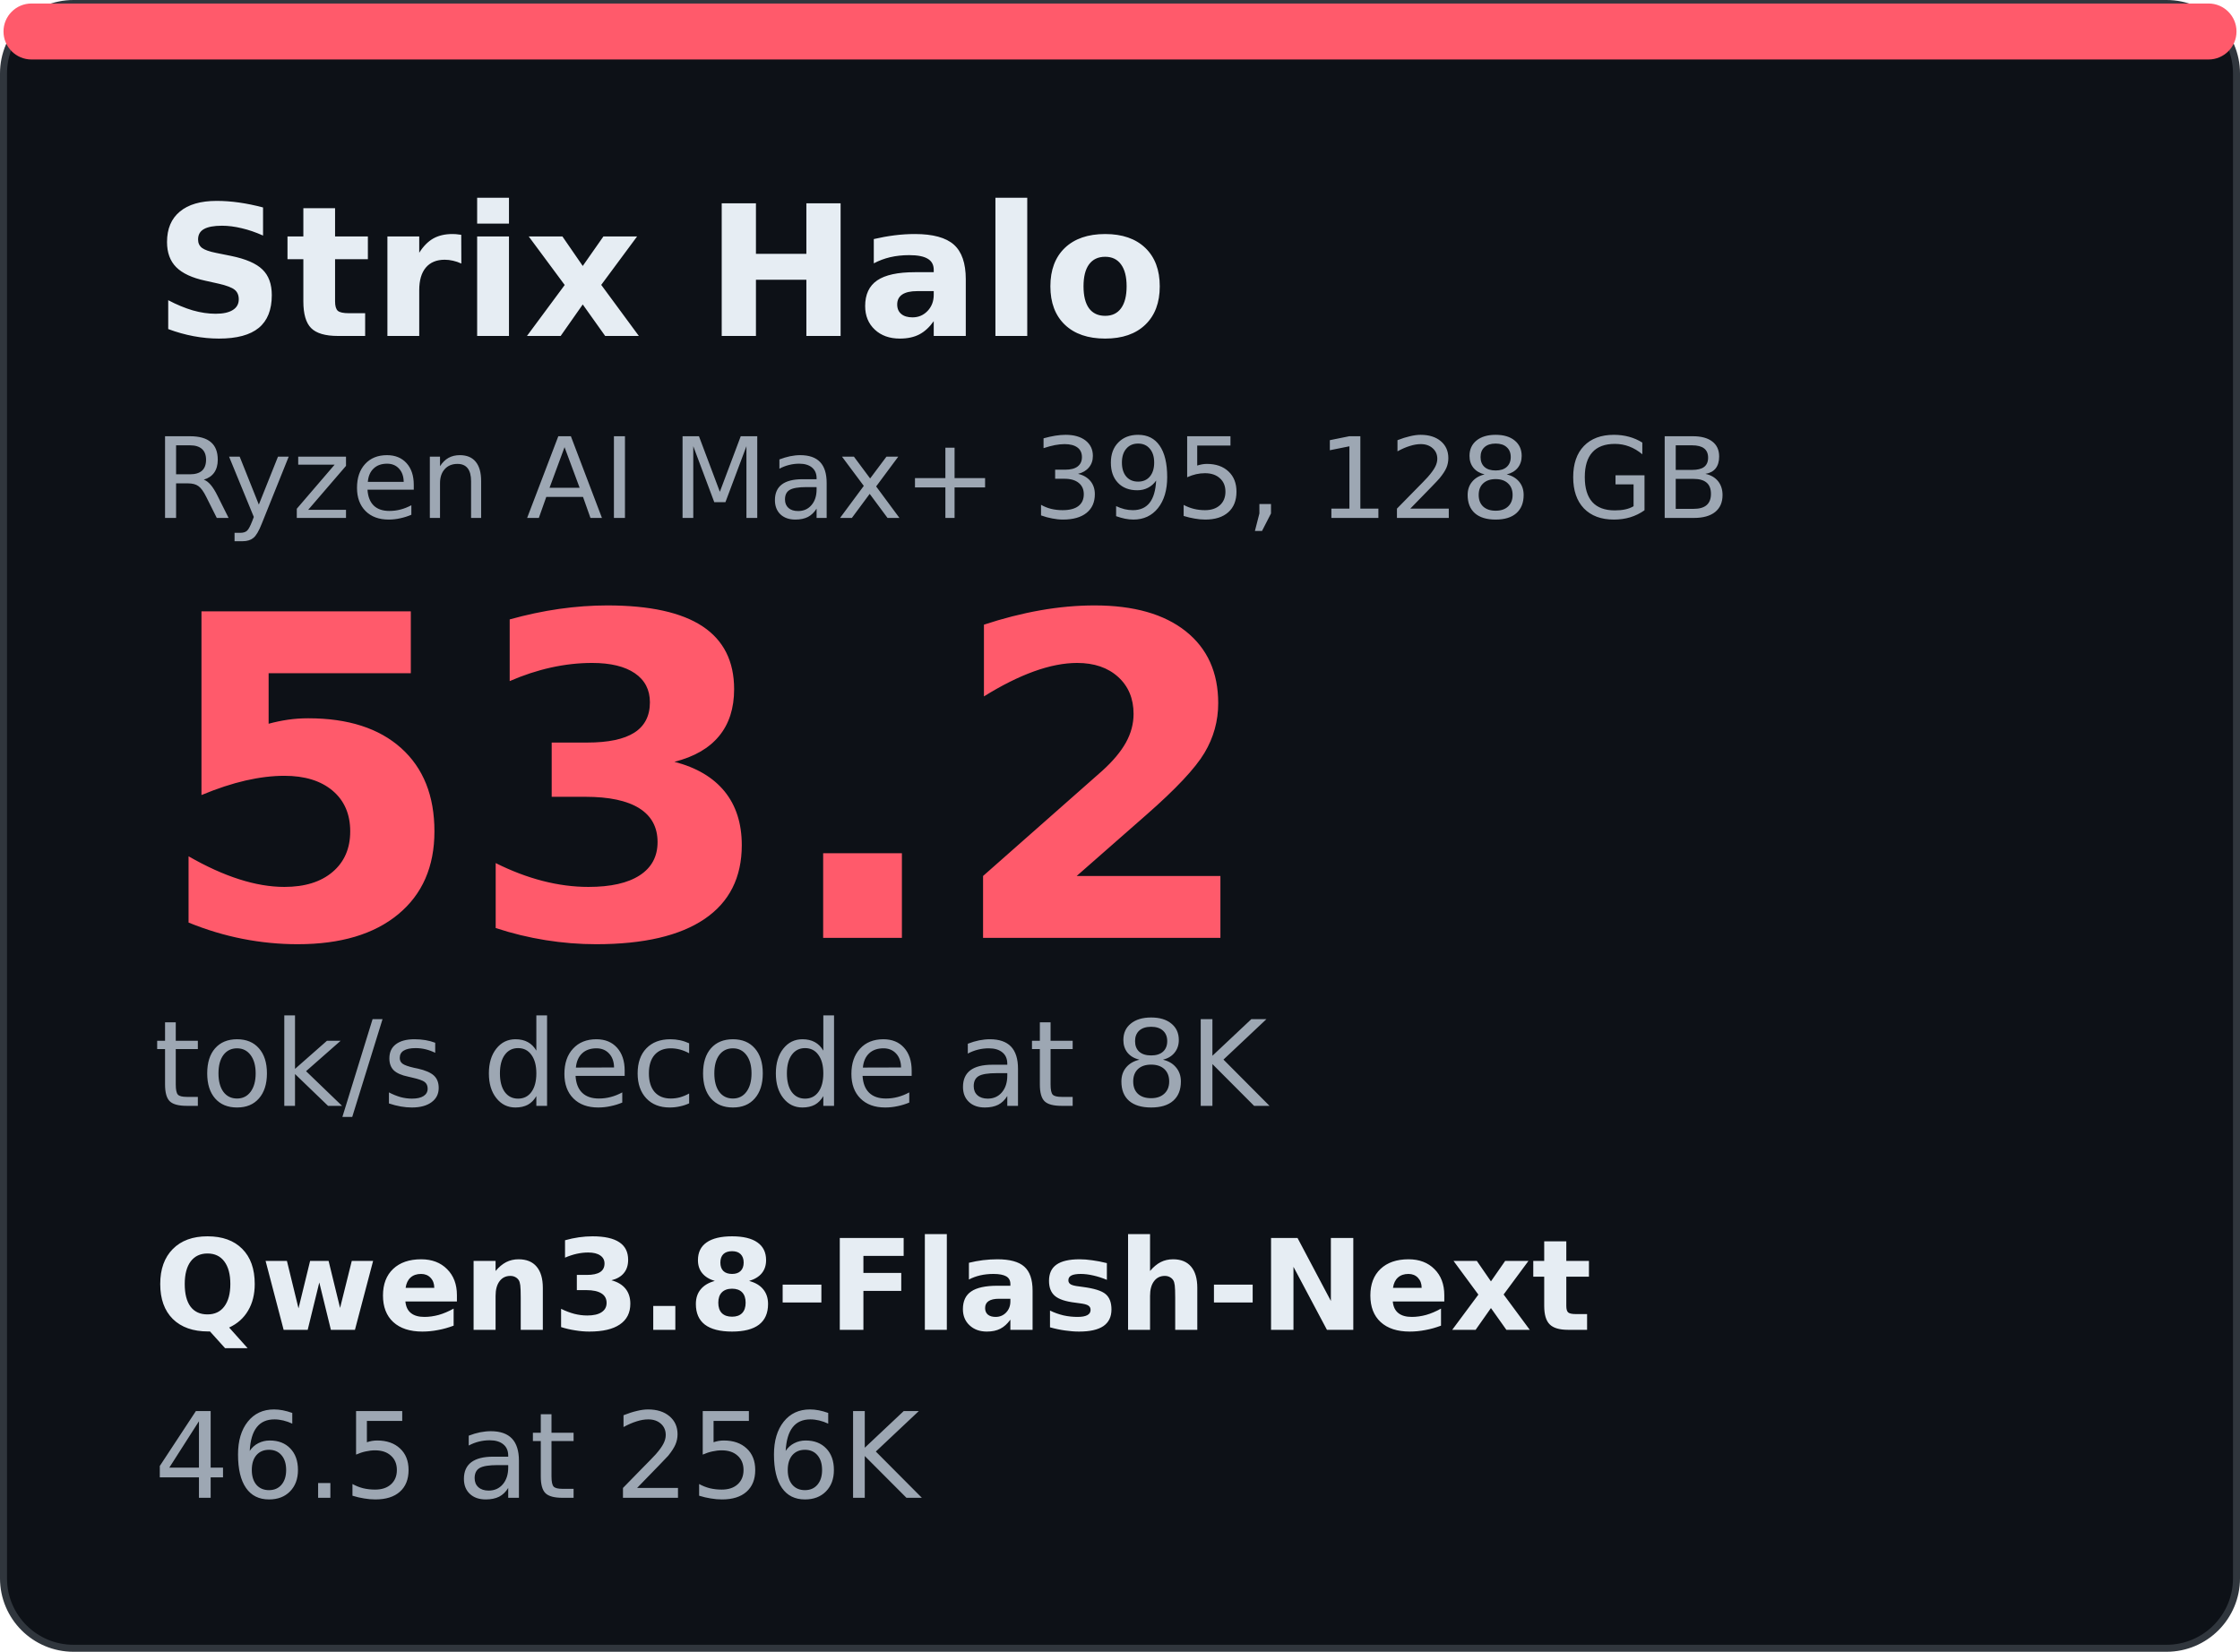
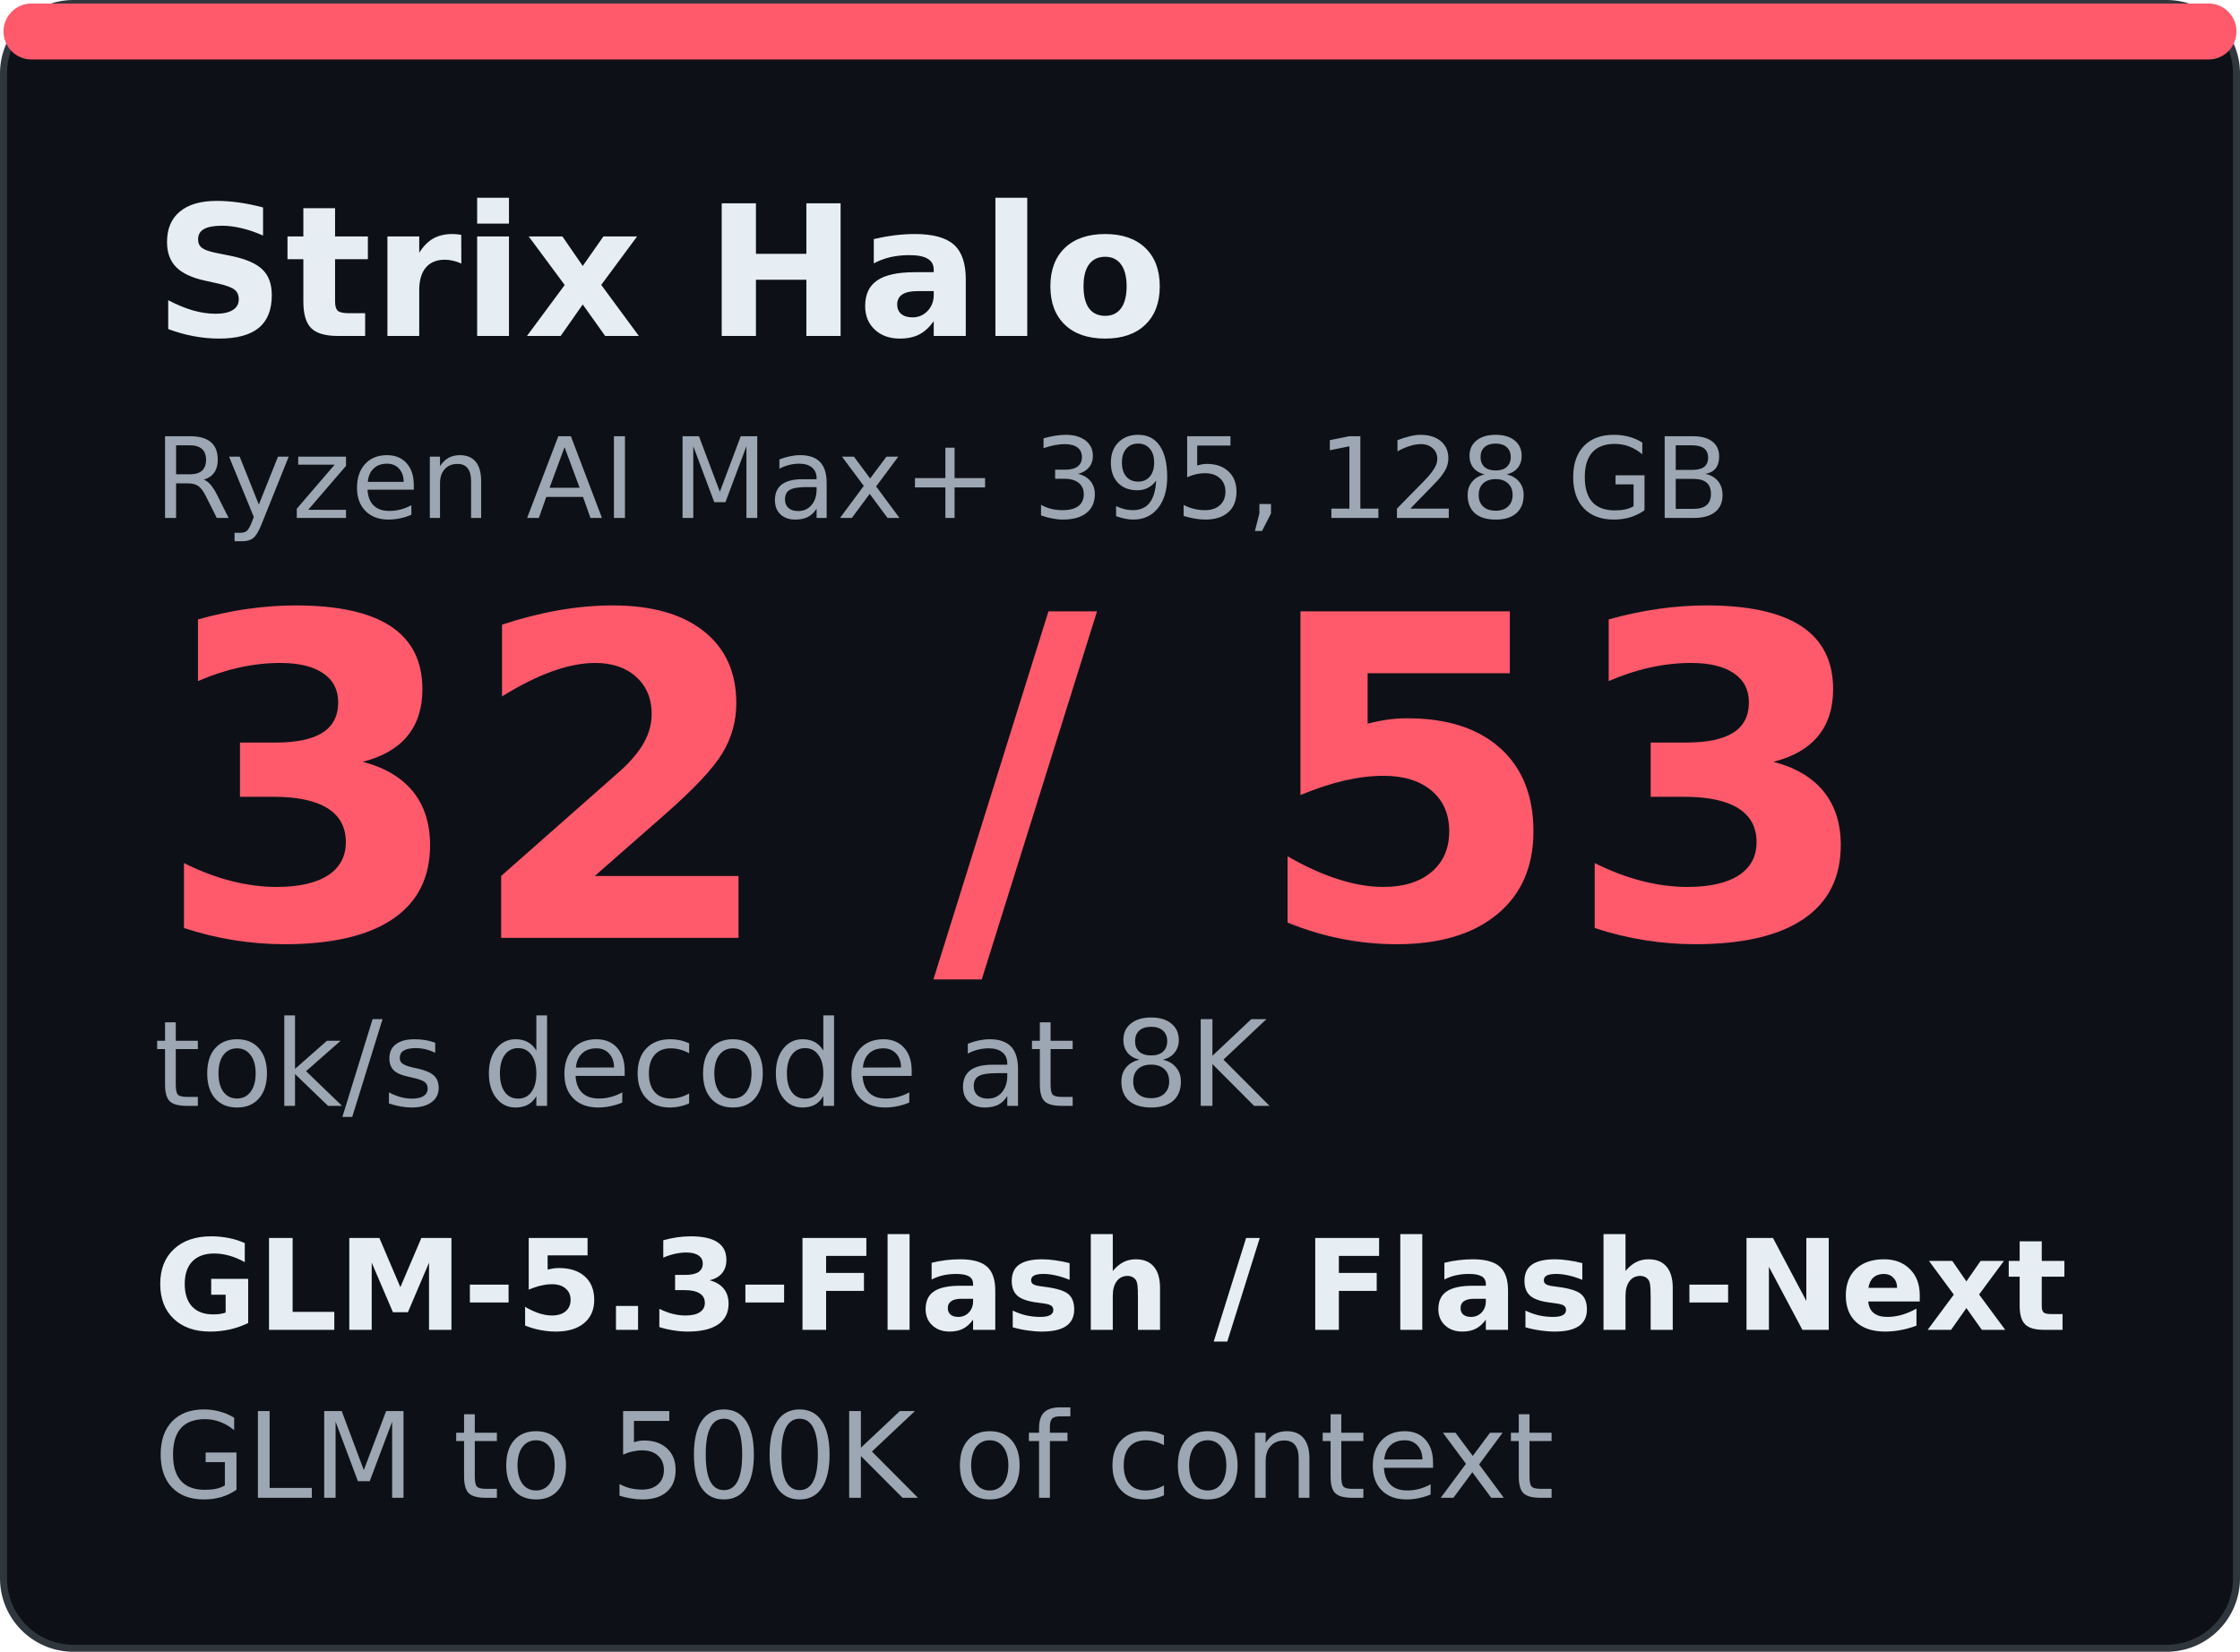
<svg xmlns="http://www.w3.org/2000/svg" width="320" height="236" viewBox="0 0 320 236" font-family="-apple-system,'Segoe UI','Ubuntu Sans','DejaVu Sans',Helvetica,Arial,sans-serif">
  <rect x="0.5" y="0.5" width="319" height="235" rx="10" fill="#0D1117" stroke="#30363D" />
  <rect x="0.5" y="0.5" width="319" height="8" rx="4" fill="#FF5A6B" />
  <text x="22.0" y="48.0" fill="#E6EDF3" font-size="26" text-anchor="start" font-weight="700">Strix Halo</text>
  <text x="22.0" y="74.0" fill="#9DA7B3" font-size="16" text-anchor="start" font-weight="400">Ryzen AI Max+ 395, 128 GB</text>
-   <text x="22.0" y="134.0" fill="#FF5A6B" font-size="64" text-anchor="start" font-weight="700">53.2</text>
+   <text x="22.0" y="134.0" fill="#FF5A6B" font-size="64" text-anchor="start" font-weight="700">32 / 53</text>
  <text x="22.0" y="158.0" fill="#9DA7B3" font-size="17" text-anchor="start" font-weight="400">tok/s decode at 8K</text>
-   <text x="22.0" y="190.0" fill="#E6EDF3" font-size="18" text-anchor="start" font-weight="700">Qwen3.8-Flash-Next</text>
-   <text x="22.0" y="214.0" fill="#9DA7B3" font-size="17" text-anchor="start" font-weight="400">46.5 at 256K</text>
+   <text x="22.0" y="190.0" fill="#E6EDF3" font-size="18" text-anchor="start" font-weight="700">GLM-5.3-Flash / Flash-Next</text>
+   <text x="22.0" y="214.0" fill="#9DA7B3" font-size="17" text-anchor="start" font-weight="400">GLM to 500K of context</text>
</svg>
